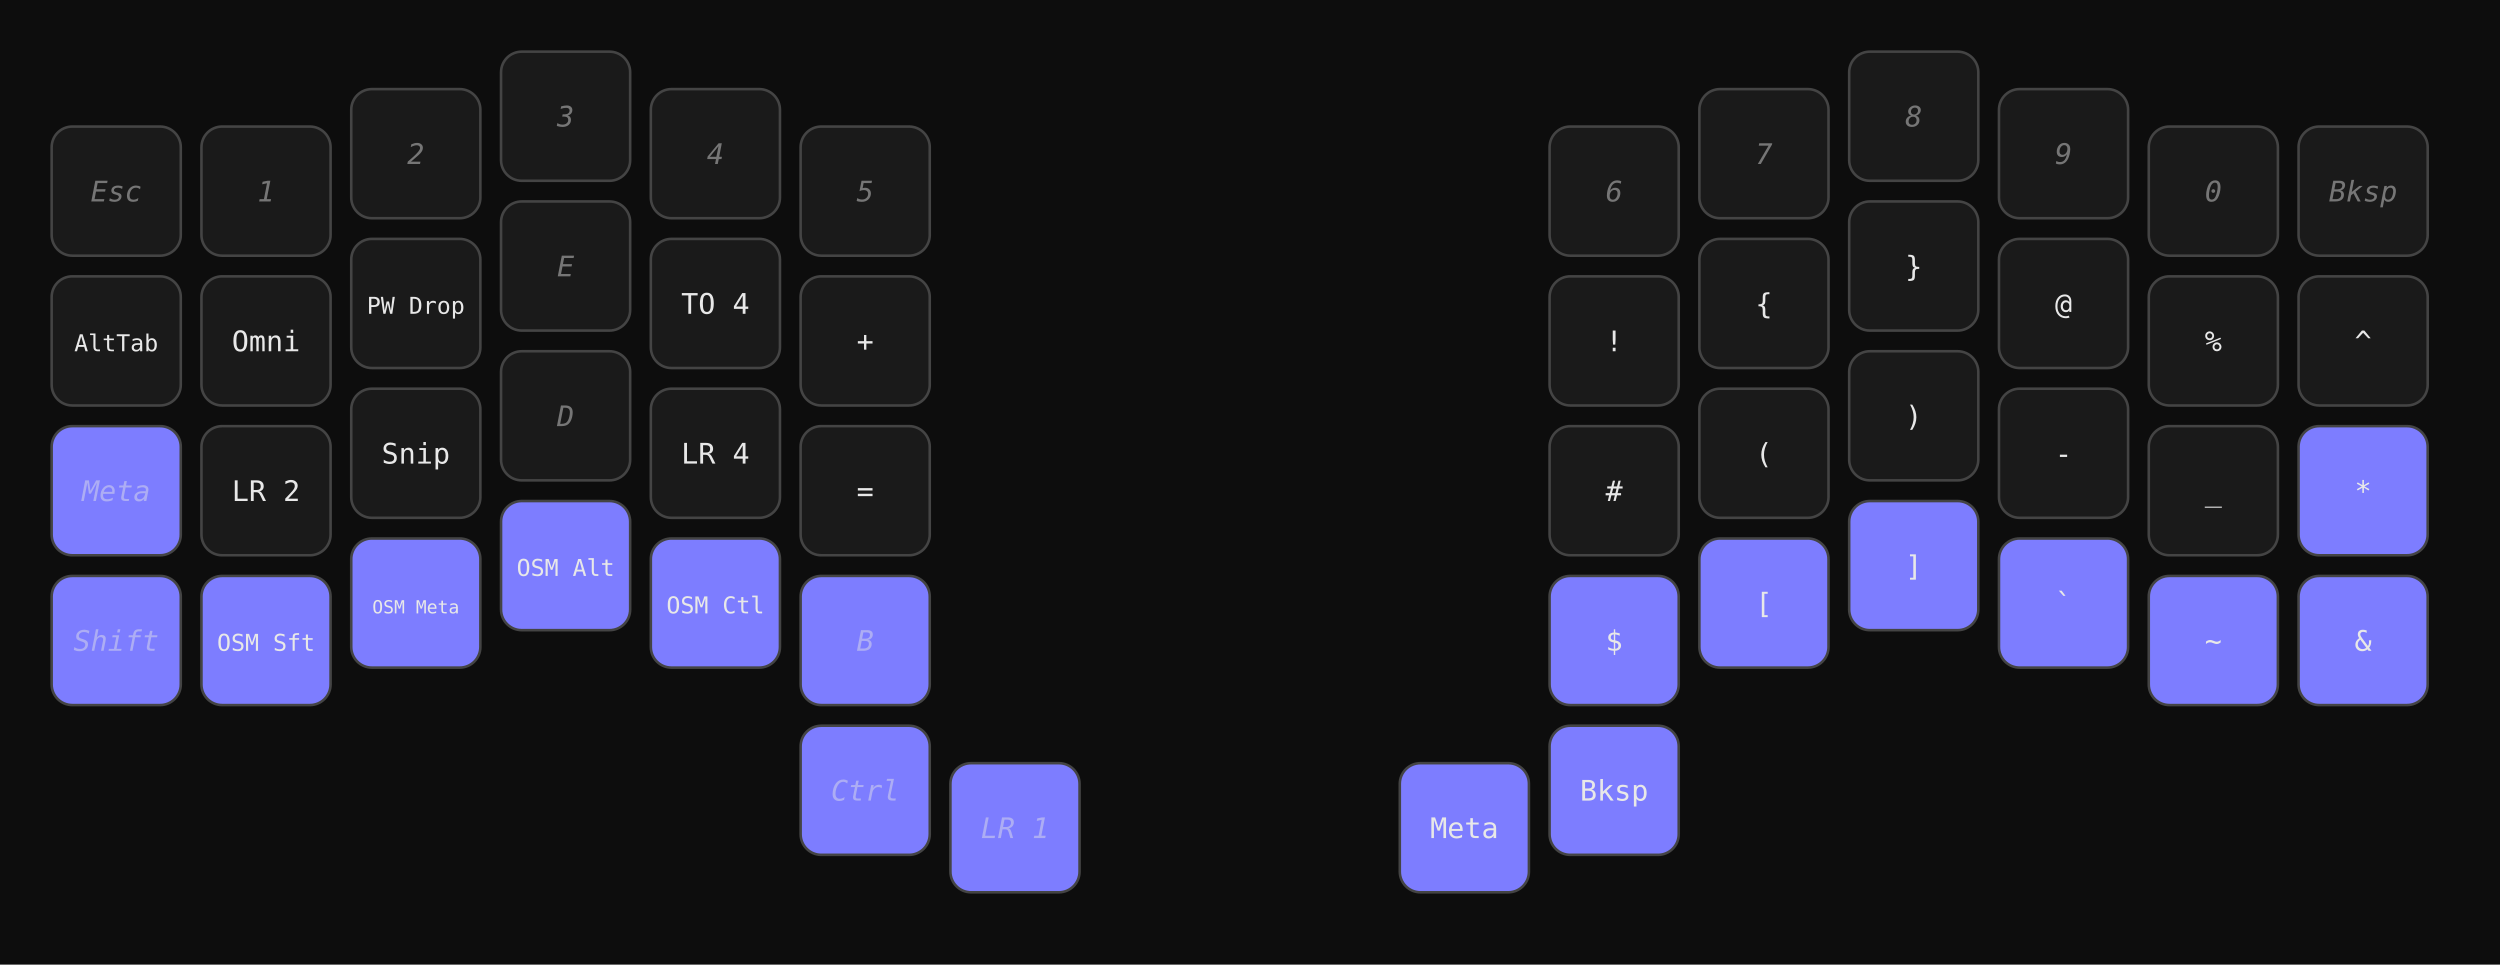
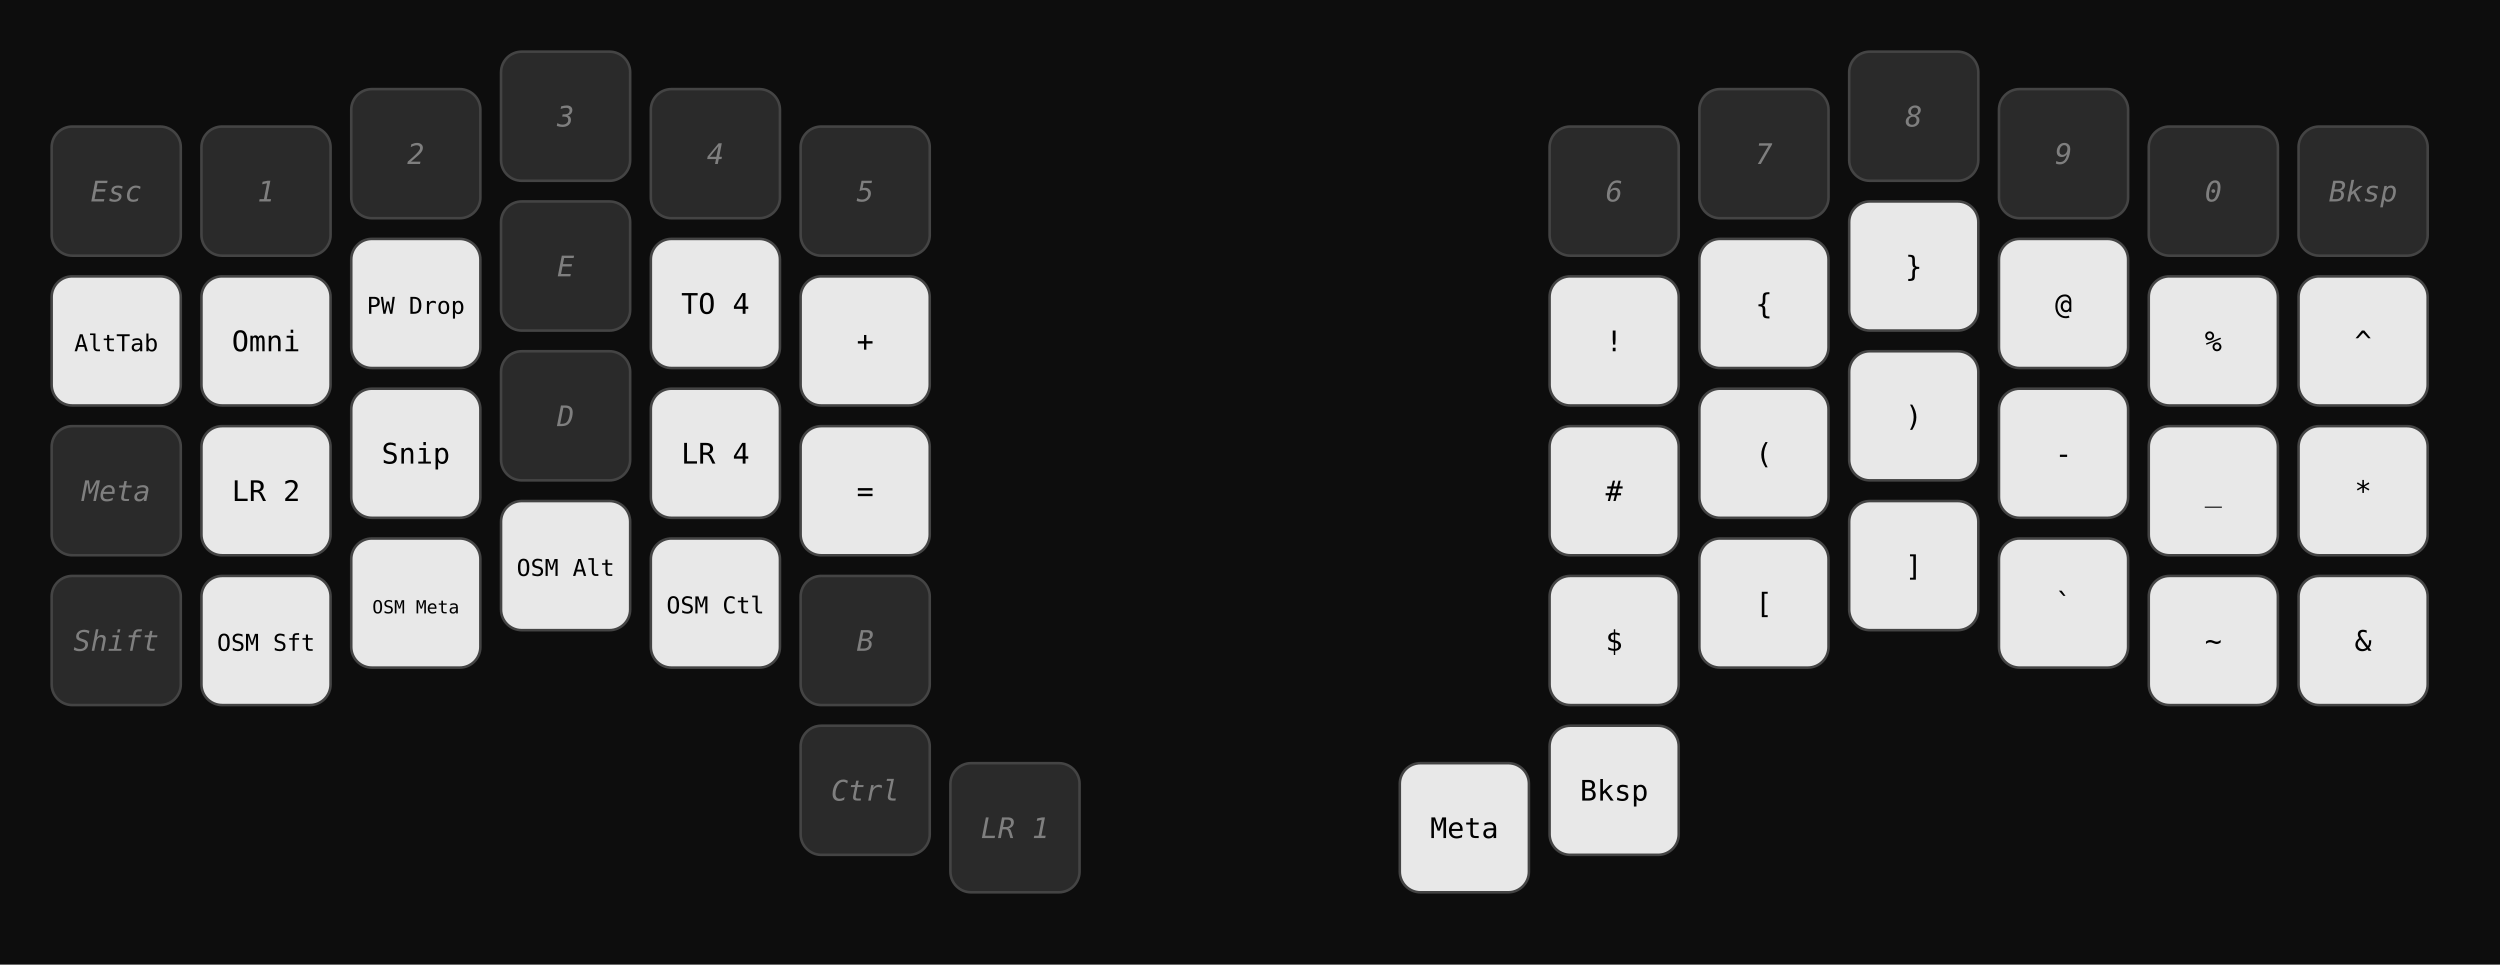
<svg xmlns="http://www.w3.org/2000/svg" width="968" height="373.5" viewBox="0 0 968 373.5" font-family="monospace">
  <rect width="100%" height="100%" fill="#0d0d0d" />
-   <rect x="20" y="49.0" width="50" height="50" rx="8" fill="#1a1a1a" stroke="#444" stroke-width="1" />
+   <rect x="20" y="49.0" width="50" height="50" rx="8" fill="#2a2a2a" stroke="#444" stroke-width="1" />
  <text x="45.0" y="78.0" text-anchor="middle" font-size="11" fill="#e8e8e8" fill-opacity="0.45" font-style="italic">Esc</text>
-   <rect x="78" y="49.0" width="50" height="50" rx="8" fill="#1a1a1a" stroke="#444" stroke-width="1" />
+   <rect x="78" y="49.0" width="50" height="50" rx="8" fill="#2a2a2a" stroke="#444" stroke-width="1" />
  <text x="103.0" y="78.0" text-anchor="middle" font-size="11" fill="#e8e8e8" fill-opacity="0.45" font-style="italic">1</text>
-   <rect x="136" y="34.5" width="50" height="50" rx="8" fill="#1a1a1a" stroke="#444" stroke-width="1" />
+   <rect x="136" y="34.5" width="50" height="50" rx="8" fill="#2a2a2a" stroke="#444" stroke-width="1" />
  <text x="161.0" y="63.5" text-anchor="middle" font-size="11" fill="#e8e8e8" fill-opacity="0.45" font-style="italic">2</text>
-   <rect x="194" y="20" width="50" height="50" rx="8" fill="#1a1a1a" stroke="#444" stroke-width="1" />
+   <rect x="194" y="20" width="50" height="50" rx="8" fill="#2a2a2a" stroke="#444" stroke-width="1" />
  <text x="219.0" y="49.0" text-anchor="middle" font-size="11" fill="#e8e8e8" fill-opacity="0.45" font-style="italic">3</text>
-   <rect x="252" y="34.5" width="50" height="50" rx="8" fill="#1a1a1a" stroke="#444" stroke-width="1" />
+   <rect x="252" y="34.5" width="50" height="50" rx="8" fill="#2a2a2a" stroke="#444" stroke-width="1" />
  <text x="277.0" y="63.5" text-anchor="middle" font-size="11" fill="#e8e8e8" fill-opacity="0.45" font-style="italic">4</text>
-   <rect x="310" y="49.0" width="50" height="50" rx="8" fill="#1a1a1a" stroke="#444" stroke-width="1" />
+   <rect x="310" y="49.0" width="50" height="50" rx="8" fill="#2a2a2a" stroke="#444" stroke-width="1" />
  <text x="335.0" y="78.0" text-anchor="middle" font-size="11" fill="#e8e8e8" fill-opacity="0.45" font-style="italic">5</text>
-   <rect x="600" y="49.0" width="50" height="50" rx="8" fill="#1a1a1a" stroke="#444" stroke-width="1" />
+   <rect x="600" y="49.0" width="50" height="50" rx="8" fill="#2a2a2a" stroke="#444" stroke-width="1" />
  <text x="625.0" y="78.0" text-anchor="middle" font-size="11" fill="#e8e8e8" fill-opacity="0.45" font-style="italic">6</text>
-   <rect x="658" y="34.5" width="50" height="50" rx="8" fill="#1a1a1a" stroke="#444" stroke-width="1" />
+   <rect x="658" y="34.5" width="50" height="50" rx="8" fill="#2a2a2a" stroke="#444" stroke-width="1" />
  <text x="683.0" y="63.5" text-anchor="middle" font-size="11" fill="#e8e8e8" fill-opacity="0.45" font-style="italic">7</text>
-   <rect x="716" y="20" width="50" height="50" rx="8" fill="#1a1a1a" stroke="#444" stroke-width="1" />
+   <rect x="716" y="20" width="50" height="50" rx="8" fill="#2a2a2a" stroke="#444" stroke-width="1" />
  <text x="741.0" y="49.0" text-anchor="middle" font-size="11" fill="#e8e8e8" fill-opacity="0.45" font-style="italic">8</text>
-   <rect x="774" y="34.5" width="50" height="50" rx="8" fill="#1a1a1a" stroke="#444" stroke-width="1" />
+   <rect x="774" y="34.5" width="50" height="50" rx="8" fill="#2a2a2a" stroke="#444" stroke-width="1" />
  <text x="799.0" y="63.5" text-anchor="middle" font-size="11" fill="#e8e8e8" fill-opacity="0.45" font-style="italic">9</text>
-   <rect x="832" y="49.0" width="50" height="50" rx="8" fill="#1a1a1a" stroke="#444" stroke-width="1" />
+   <rect x="832" y="49.0" width="50" height="50" rx="8" fill="#2a2a2a" stroke="#444" stroke-width="1" />
  <text x="857.0" y="78.0" text-anchor="middle" font-size="11" fill="#e8e8e8" fill-opacity="0.45" font-style="italic">0</text>
-   <rect x="890" y="49.0" width="50" height="50" rx="8" fill="#1a1a1a" stroke="#444" stroke-width="1" />
+   <rect x="890" y="49.0" width="50" height="50" rx="8" fill="#2a2a2a" stroke="#444" stroke-width="1" />
  <text x="915.0" y="78.0" text-anchor="middle" font-size="11" fill="#e8e8e8" fill-opacity="0.45" font-style="italic">Bksp</text>
-   <rect x="20" y="107.0" width="50" height="50" rx="8" fill="#1a1a1a" stroke="#444" stroke-width="1" />
-   <text x="45.0" y="136.0" text-anchor="middle" font-size="9" fill="#e8e8e8">AltTab</text>
-   <rect x="78" y="107.0" width="50" height="50" rx="8" fill="#1a1a1a" stroke="#444" stroke-width="1" />
-   <text x="103.0" y="136.0" text-anchor="middle" font-size="11" fill="#e8e8e8">Omni</text>
-   <rect x="136" y="92.5" width="50" height="50" rx="8" fill="#1a1a1a" stroke="#444" stroke-width="1" />
-   <text x="161.0" y="121.5" text-anchor="middle" font-size="9" fill="#e8e8e8">PW Drop</text>
-   <rect x="194" y="78" width="50" height="50" rx="8" fill="#1a1a1a" stroke="#444" stroke-width="1" />
+   <rect x="20" y="107.0" width="50" height="50" rx="8" fill="#e8e8e8" stroke="#444" stroke-width="1" />
+   <text x="45.0" y="136.0" text-anchor="middle" font-size="9" fill="#000000">AltTab</text>
+   <rect x="78" y="107.0" width="50" height="50" rx="8" fill="#e8e8e8" stroke="#444" stroke-width="1" />
+   <text x="103.0" y="136.0" text-anchor="middle" font-size="11" fill="#000000">Omni</text>
+   <rect x="136" y="92.5" width="50" height="50" rx="8" fill="#e8e8e8" stroke="#444" stroke-width="1" />
+   <text x="161.0" y="121.5" text-anchor="middle" font-size="9" fill="#000000">PW Drop</text>
+   <rect x="194" y="78" width="50" height="50" rx="8" fill="#2a2a2a" stroke="#444" stroke-width="1" />
  <text x="219.0" y="107.0" text-anchor="middle" font-size="11" fill="#e8e8e8" fill-opacity="0.45" font-style="italic">E</text>
-   <rect x="252" y="92.5" width="50" height="50" rx="8" fill="#1a1a1a" stroke="#444" stroke-width="1" />
-   <text x="277.0" y="121.5" text-anchor="middle" font-size="11" fill="#e8e8e8">TO 4</text>
-   <rect x="310" y="107.0" width="50" height="50" rx="8" fill="#1a1a1a" stroke="#444" stroke-width="1" />
-   <text x="335.0" y="136.0" text-anchor="middle" font-size="11" fill="#e8e8e8">+</text>
-   <rect x="600" y="107.0" width="50" height="50" rx="8" fill="#1a1a1a" stroke="#444" stroke-width="1" />
-   <text x="625.0" y="136.0" text-anchor="middle" font-size="11" fill="#e8e8e8">!</text>
-   <rect x="658" y="92.5" width="50" height="50" rx="8" fill="#1a1a1a" stroke="#444" stroke-width="1" />
-   <text x="683.0" y="121.5" text-anchor="middle" font-size="11" fill="#e8e8e8">{</text>
-   <rect x="716" y="78" width="50" height="50" rx="8" fill="#1a1a1a" stroke="#444" stroke-width="1" />
-   <text x="741.0" y="107.0" text-anchor="middle" font-size="11" fill="#e8e8e8">}</text>
-   <rect x="774" y="92.5" width="50" height="50" rx="8" fill="#1a1a1a" stroke="#444" stroke-width="1" />
-   <text x="799.0" y="121.5" text-anchor="middle" font-size="11" fill="#e8e8e8">@</text>
-   <rect x="832" y="107.0" width="50" height="50" rx="8" fill="#1a1a1a" stroke="#444" stroke-width="1" />
-   <text x="857.0" y="136.0" text-anchor="middle" font-size="11" fill="#e8e8e8">%</text>
-   <rect x="890" y="107.0" width="50" height="50" rx="8" fill="#1a1a1a" stroke="#444" stroke-width="1" />
-   <text x="915.0" y="136.0" text-anchor="middle" font-size="11" fill="#e8e8e8">^</text>
-   <rect x="20" y="165.0" width="50" height="50" rx="8" fill="#7d7dff" stroke="#444" stroke-width="1" />
+   <rect x="252" y="92.5" width="50" height="50" rx="8" fill="#e8e8e8" stroke="#444" stroke-width="1" />
+   <text x="277.0" y="121.5" text-anchor="middle" font-size="11" fill="#000000">TO 4</text>
+   <rect x="310" y="107.0" width="50" height="50" rx="8" fill="#e8e8e8" stroke="#444" stroke-width="1" />
+   <text x="335.0" y="136.0" text-anchor="middle" font-size="11" fill="#000000">+</text>
+   <rect x="600" y="107.0" width="50" height="50" rx="8" fill="#e8e8e8" stroke="#444" stroke-width="1" />
+   <text x="625.0" y="136.0" text-anchor="middle" font-size="11" fill="#000000">!</text>
+   <rect x="658" y="92.5" width="50" height="50" rx="8" fill="#e8e8e8" stroke="#444" stroke-width="1" />
+   <text x="683.0" y="121.5" text-anchor="middle" font-size="11" fill="#000000">{</text>
+   <rect x="716" y="78" width="50" height="50" rx="8" fill="#e8e8e8" stroke="#444" stroke-width="1" />
+   <text x="741.0" y="107.0" text-anchor="middle" font-size="11" fill="#000000">}</text>
+   <rect x="774" y="92.5" width="50" height="50" rx="8" fill="#e8e8e8" stroke="#444" stroke-width="1" />
+   <text x="799.0" y="121.5" text-anchor="middle" font-size="11" fill="#000000">@</text>
+   <rect x="832" y="107.0" width="50" height="50" rx="8" fill="#e8e8e8" stroke="#444" stroke-width="1" />
+   <text x="857.0" y="136.0" text-anchor="middle" font-size="11" fill="#000000">%</text>
+   <rect x="890" y="107.0" width="50" height="50" rx="8" fill="#e8e8e8" stroke="#444" stroke-width="1" />
+   <text x="915.0" y="136.0" text-anchor="middle" font-size="11" fill="#000000">^</text>
+   <rect x="20" y="165.0" width="50" height="50" rx="8" fill="#2a2a2a" stroke="#444" stroke-width="1" />
  <text x="45.0" y="194.0" text-anchor="middle" font-size="11" fill="#e8e8e8" fill-opacity="0.45" font-style="italic">Meta</text>
-   <rect x="78" y="165.0" width="50" height="50" rx="8" fill="#1a1a1a" stroke="#444" stroke-width="1" />
-   <text x="103.0" y="194.0" text-anchor="middle" font-size="11" fill="#e8e8e8">LR 2</text>
-   <rect x="136" y="150.5" width="50" height="50" rx="8" fill="#1a1a1a" stroke="#444" stroke-width="1" />
-   <text x="161.0" y="179.5" text-anchor="middle" font-size="11" fill="#e8e8e8">Snip</text>
-   <rect x="194" y="136" width="50" height="50" rx="8" fill="#1a1a1a" stroke="#444" stroke-width="1" />
+   <rect x="78" y="165.0" width="50" height="50" rx="8" fill="#e8e8e8" stroke="#444" stroke-width="1" />
+   <text x="103.0" y="194.0" text-anchor="middle" font-size="11" fill="#000000">LR 2</text>
+   <rect x="136" y="150.5" width="50" height="50" rx="8" fill="#e8e8e8" stroke="#444" stroke-width="1" />
+   <text x="161.0" y="179.5" text-anchor="middle" font-size="11" fill="#000000">Snip</text>
+   <rect x="194" y="136" width="50" height="50" rx="8" fill="#2a2a2a" stroke="#444" stroke-width="1" />
  <text x="219.0" y="165.0" text-anchor="middle" font-size="11" fill="#e8e8e8" fill-opacity="0.45" font-style="italic">D</text>
-   <rect x="252" y="150.5" width="50" height="50" rx="8" fill="#1a1a1a" stroke="#444" stroke-width="1" />
-   <text x="277.0" y="179.5" text-anchor="middle" font-size="11" fill="#e8e8e8">LR 4</text>
-   <rect x="310" y="165.0" width="50" height="50" rx="8" fill="#1a1a1a" stroke="#444" stroke-width="1" />
-   <text x="335.0" y="194.0" text-anchor="middle" font-size="11" fill="#e8e8e8">=</text>
-   <rect x="600" y="165.0" width="50" height="50" rx="8" fill="#1a1a1a" stroke="#444" stroke-width="1" />
-   <text x="625.0" y="194.0" text-anchor="middle" font-size="11" fill="#e8e8e8">#</text>
-   <rect x="658" y="150.5" width="50" height="50" rx="8" fill="#1a1a1a" stroke="#444" stroke-width="1" />
-   <text x="683.0" y="179.5" text-anchor="middle" font-size="11" fill="#e8e8e8">(</text>
-   <rect x="716" y="136" width="50" height="50" rx="8" fill="#1a1a1a" stroke="#444" stroke-width="1" />
-   <text x="741.0" y="165.0" text-anchor="middle" font-size="11" fill="#e8e8e8">)</text>
-   <rect x="774" y="150.5" width="50" height="50" rx="8" fill="#1a1a1a" stroke="#444" stroke-width="1" />
-   <text x="799.0" y="179.5" text-anchor="middle" font-size="11" fill="#e8e8e8">-</text>
-   <rect x="832" y="165.0" width="50" height="50" rx="8" fill="#1a1a1a" stroke="#444" stroke-width="1" />
-   <text x="857.0" y="194.0" text-anchor="middle" font-size="11" fill="#e8e8e8">_</text>
-   <rect x="890" y="165.0" width="50" height="50" rx="8" fill="#7d7dff" stroke="#444" stroke-width="1" />
-   <text x="915.0" y="194.0" text-anchor="middle" font-size="11" fill="#e8e8e8">*</text>
-   <rect x="20" y="223.0" width="50" height="50" rx="8" fill="#7d7dff" stroke="#444" stroke-width="1" />
+   <rect x="252" y="150.5" width="50" height="50" rx="8" fill="#e8e8e8" stroke="#444" stroke-width="1" />
+   <text x="277.0" y="179.5" text-anchor="middle" font-size="11" fill="#000000">LR 4</text>
+   <rect x="310" y="165.0" width="50" height="50" rx="8" fill="#e8e8e8" stroke="#444" stroke-width="1" />
+   <text x="335.0" y="194.0" text-anchor="middle" font-size="11" fill="#000000">=</text>
+   <rect x="600" y="165.0" width="50" height="50" rx="8" fill="#e8e8e8" stroke="#444" stroke-width="1" />
+   <text x="625.0" y="194.0" text-anchor="middle" font-size="11" fill="#000000">#</text>
+   <rect x="658" y="150.5" width="50" height="50" rx="8" fill="#e8e8e8" stroke="#444" stroke-width="1" />
+   <text x="683.0" y="179.5" text-anchor="middle" font-size="11" fill="#000000">(</text>
+   <rect x="716" y="136" width="50" height="50" rx="8" fill="#e8e8e8" stroke="#444" stroke-width="1" />
+   <text x="741.0" y="165.0" text-anchor="middle" font-size="11" fill="#000000">)</text>
+   <rect x="774" y="150.5" width="50" height="50" rx="8" fill="#e8e8e8" stroke="#444" stroke-width="1" />
+   <text x="799.0" y="179.5" text-anchor="middle" font-size="11" fill="#000000">-</text>
+   <rect x="832" y="165.0" width="50" height="50" rx="8" fill="#e8e8e8" stroke="#444" stroke-width="1" />
+   <text x="857.0" y="194.0" text-anchor="middle" font-size="11" fill="#000000">_</text>
+   <rect x="890" y="165.0" width="50" height="50" rx="8" fill="#e8e8e8" stroke="#444" stroke-width="1" />
+   <text x="915.0" y="194.0" text-anchor="middle" font-size="11" fill="#000000">*</text>
+   <rect x="20" y="223.0" width="50" height="50" rx="8" fill="#2a2a2a" stroke="#444" stroke-width="1" />
  <text x="45.0" y="252.0" text-anchor="middle" font-size="11" fill="#e8e8e8" fill-opacity="0.45" font-style="italic">Shift</text>
-   <rect x="78" y="223.0" width="50" height="50" rx="8" fill="#7d7dff" stroke="#444" stroke-width="1" />
-   <text x="103.0" y="252.0" text-anchor="middle" font-size="9" fill="#e8e8e8">OSM Sft</text>
-   <rect x="136" y="208.5" width="50" height="50" rx="8" fill="#7d7dff" stroke="#444" stroke-width="1" />
-   <text x="161.0" y="237.5" text-anchor="middle" font-size="7" fill="#e8e8e8">OSM Meta</text>
-   <rect x="194" y="194" width="50" height="50" rx="8" fill="#7d7dff" stroke="#444" stroke-width="1" />
-   <text x="219.0" y="223.0" text-anchor="middle" font-size="9" fill="#e8e8e8">OSM Alt</text>
-   <rect x="252" y="208.5" width="50" height="50" rx="8" fill="#7d7dff" stroke="#444" stroke-width="1" />
-   <text x="277.0" y="237.5" text-anchor="middle" font-size="9" fill="#e8e8e8">OSM Ctl</text>
-   <rect x="310" y="223.0" width="50" height="50" rx="8" fill="#7d7dff" stroke="#444" stroke-width="1" />
+   <rect x="78" y="223.0" width="50" height="50" rx="8" fill="#e8e8e8" stroke="#444" stroke-width="1" />
+   <text x="103.0" y="252.0" text-anchor="middle" font-size="9" fill="#000000">OSM Sft</text>
+   <rect x="136" y="208.5" width="50" height="50" rx="8" fill="#e8e8e8" stroke="#444" stroke-width="1" />
+   <text x="161.0" y="237.5" text-anchor="middle" font-size="7" fill="#000000">OSM Meta</text>
+   <rect x="194" y="194" width="50" height="50" rx="8" fill="#e8e8e8" stroke="#444" stroke-width="1" />
+   <text x="219.0" y="223.0" text-anchor="middle" font-size="9" fill="#000000">OSM Alt</text>
+   <rect x="252" y="208.5" width="50" height="50" rx="8" fill="#e8e8e8" stroke="#444" stroke-width="1" />
+   <text x="277.0" y="237.5" text-anchor="middle" font-size="9" fill="#000000">OSM Ctl</text>
+   <rect x="310" y="223.0" width="50" height="50" rx="8" fill="#2a2a2a" stroke="#444" stroke-width="1" />
  <text x="335.0" y="252.0" text-anchor="middle" font-size="11" fill="#e8e8e8" fill-opacity="0.45" font-style="italic">B</text>
-   <rect x="600" y="223.0" width="50" height="50" rx="8" fill="#7d7dff" stroke="#444" stroke-width="1" />
-   <text x="625.0" y="252.0" text-anchor="middle" font-size="11" fill="#e8e8e8">$</text>
-   <rect x="658" y="208.5" width="50" height="50" rx="8" fill="#7d7dff" stroke="#444" stroke-width="1" />
-   <text x="683.0" y="237.5" text-anchor="middle" font-size="11" fill="#e8e8e8">[</text>
-   <rect x="716" y="194" width="50" height="50" rx="8" fill="#7d7dff" stroke="#444" stroke-width="1" />
-   <text x="741.0" y="223.0" text-anchor="middle" font-size="11" fill="#e8e8e8">]</text>
-   <rect x="774" y="208.5" width="50" height="50" rx="8" fill="#7d7dff" stroke="#444" stroke-width="1" />
-   <text x="799.0" y="237.5" text-anchor="middle" font-size="11" fill="#e8e8e8">`</text>
-   <rect x="832" y="223.0" width="50" height="50" rx="8" fill="#7d7dff" stroke="#444" stroke-width="1" />
-   <text x="857.0" y="252.0" text-anchor="middle" font-size="11" fill="#e8e8e8">~</text>
-   <rect x="890" y="223.0" width="50" height="50" rx="8" fill="#7d7dff" stroke="#444" stroke-width="1" />
-   <text x="915.0" y="252.0" text-anchor="middle" font-size="11" fill="#e8e8e8">&amp;</text>
-   <rect x="310" y="281.0" width="50" height="50" rx="8" fill="#7d7dff" stroke="#444" stroke-width="1" />
+   <rect x="600" y="223.0" width="50" height="50" rx="8" fill="#e8e8e8" stroke="#444" stroke-width="1" />
+   <text x="625.0" y="252.0" text-anchor="middle" font-size="11" fill="#000000">$</text>
+   <rect x="658" y="208.5" width="50" height="50" rx="8" fill="#e8e8e8" stroke="#444" stroke-width="1" />
+   <text x="683.0" y="237.5" text-anchor="middle" font-size="11" fill="#000000">[</text>
+   <rect x="716" y="194" width="50" height="50" rx="8" fill="#e8e8e8" stroke="#444" stroke-width="1" />
+   <text x="741.0" y="223.0" text-anchor="middle" font-size="11" fill="#000000">]</text>
+   <rect x="774" y="208.5" width="50" height="50" rx="8" fill="#e8e8e8" stroke="#444" stroke-width="1" />
+   <text x="799.0" y="237.5" text-anchor="middle" font-size="11" fill="#000000">`</text>
+   <rect x="832" y="223.0" width="50" height="50" rx="8" fill="#e8e8e8" stroke="#444" stroke-width="1" />
+   <text x="857.0" y="252.0" text-anchor="middle" font-size="11" fill="#000000">~</text>
+   <rect x="890" y="223.0" width="50" height="50" rx="8" fill="#e8e8e8" stroke="#444" stroke-width="1" />
+   <text x="915.0" y="252.0" text-anchor="middle" font-size="11" fill="#000000">&amp;</text>
+   <rect x="310" y="281.0" width="50" height="50" rx="8" fill="#2a2a2a" stroke="#444" stroke-width="1" />
  <text x="335.0" y="310.0" text-anchor="middle" font-size="11" fill="#e8e8e8" fill-opacity="0.45" font-style="italic">Ctrl</text>
-   <rect x="368" y="295.5" width="50" height="50" rx="8" fill="#7d7dff" stroke="#444" stroke-width="1" />
+   <rect x="368" y="295.5" width="50" height="50" rx="8" fill="#2a2a2a" stroke="#444" stroke-width="1" />
  <text x="393.0" y="324.5" text-anchor="middle" font-size="11" fill="#e8e8e8" fill-opacity="0.45" font-style="italic">LR 1</text>
-   <rect x="542" y="295.5" width="50" height="50" rx="8" fill="#7d7dff" stroke="#444" stroke-width="1" />
-   <text x="567.0" y="324.5" text-anchor="middle" font-size="11" fill="#e8e8e8">Meta</text>
-   <rect x="600" y="281.0" width="50" height="50" rx="8" fill="#7d7dff" stroke="#444" stroke-width="1" />
-   <text x="625.0" y="310.0" text-anchor="middle" font-size="11" fill="#e8e8e8">Bksp</text>
+   <rect x="542" y="295.5" width="50" height="50" rx="8" fill="#e8e8e8" stroke="#444" stroke-width="1" />
+   <text x="567.0" y="324.5" text-anchor="middle" font-size="11" fill="#000000">Meta</text>
+   <rect x="600" y="281.0" width="50" height="50" rx="8" fill="#e8e8e8" stroke="#444" stroke-width="1" />
+   <text x="625.0" y="310.0" text-anchor="middle" font-size="11" fill="#000000">Bksp</text>
</svg>
